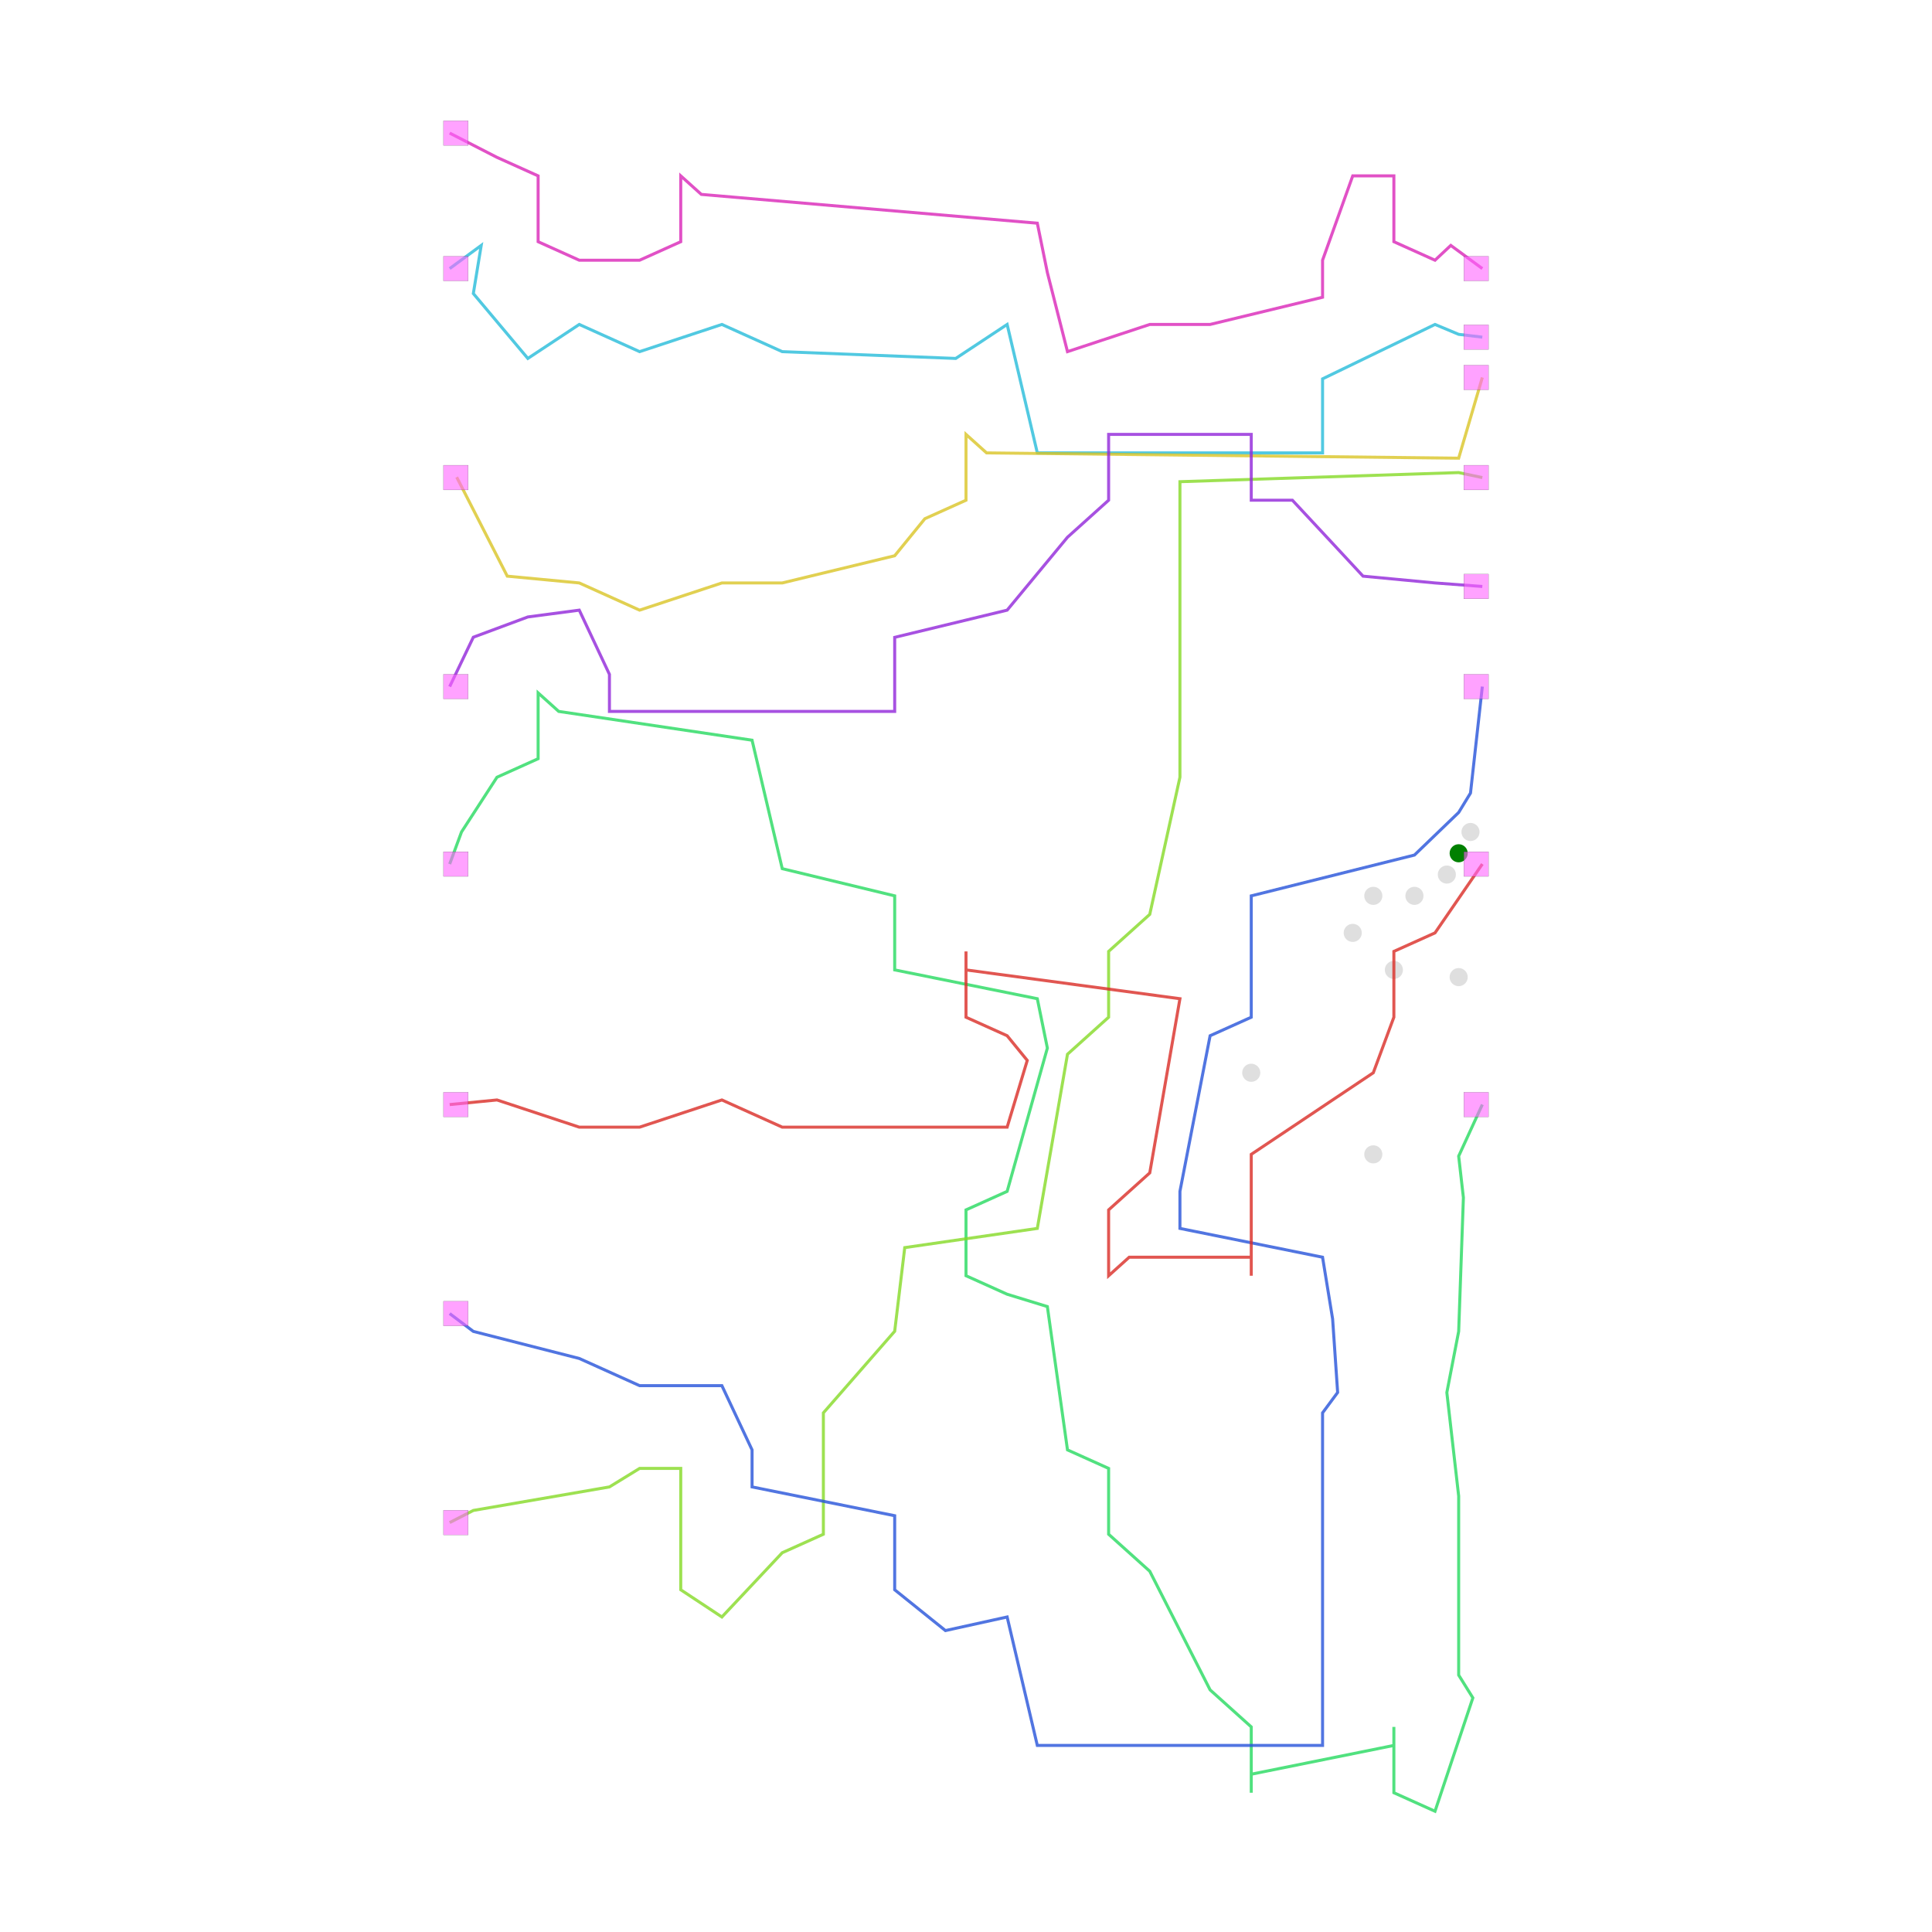
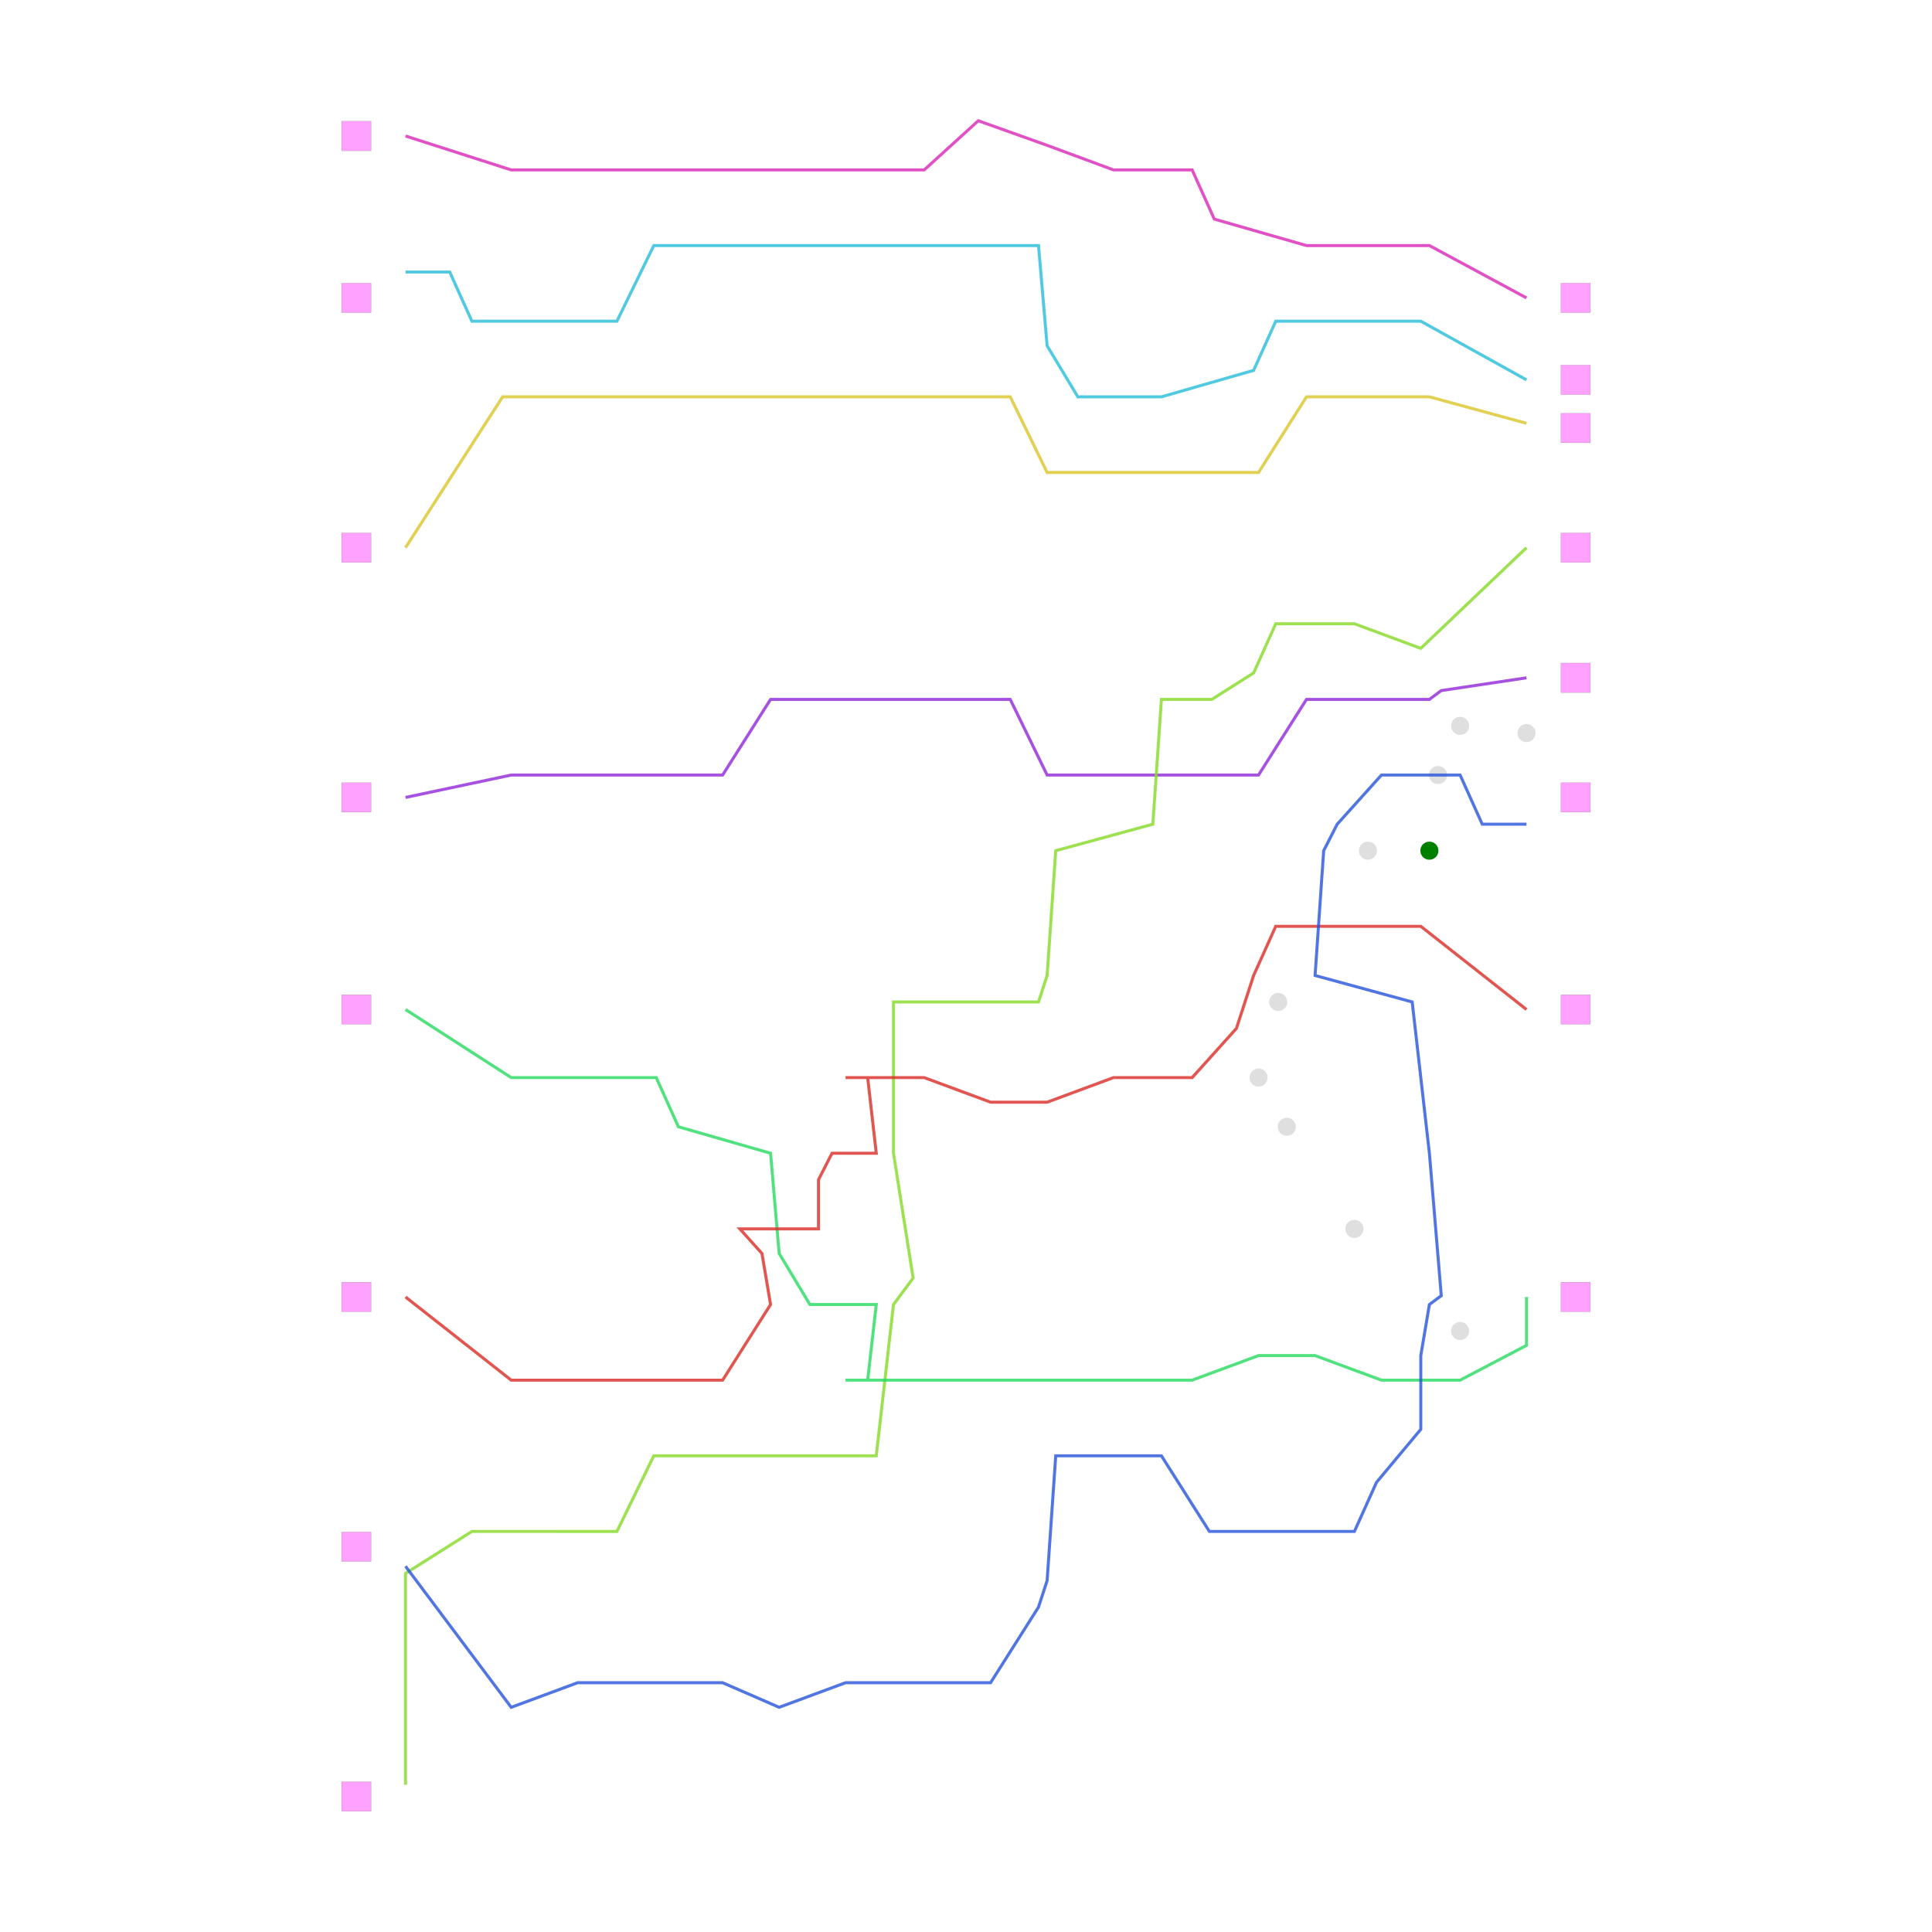
<svg xmlns="http://www.w3.org/2000/svg" width="640" height="640" viewBox="0 0 640 640">
  <rect width="100%" height="100%" fill="white" />
  <g>
-     <circle data-type="point" data-label="tp_222 g: 3.30 h: 1.00 f: 3.85" data-x="5.987501999999999" data-y="1.5924989999999997" cx="483.203" cy="282.658" r="3" fill="green" />
+     <circle data-type="point" data-label="tp_221 g: 0.83 h: 1.00 f: 1.38" data-x="4.7124975" data-y="3.0769220769230774" cx="473.505" cy="281.799" r="3" fill="green" />
  </g>
  <g>
-     <circle data-type="point" data-label="tp_221 g: 3.33 h: 1.00 f: 3.88" data-x="6.131251499999999" data-y="1.8512484999999996" cx="487.121" cy="275.605" r="3" fill="rgba(128, 128, 128, 0.25)" />
+     <circle data-type="point" data-label="jp_385 g: 0.80 h: 2.00 f: 1.90" data-x="4.799999999999999" data-y="3.8461528461538466" cx="476.355" cy="256.742" r="3" fill="rgba(128, 128, 128, 0.25)" />
  </g>
  <g>
-     <circle data-type="point" data-label="tp_223 g: 3.33 h: 1.00 f: 3.88" data-x="5.8437525" data-y="1.3337495" cx="479.285" cy="289.71" r="3" fill="rgba(128, 128, 128, 0.25)" />
+     <circle data-type="point" data-label="jp_386 g: 0.80 h: 2.00 f: 1.90" data-x="5.699999999999999" data-y="4.273077923076923" cx="505.671" cy="242.835" r="3" fill="rgba(128, 128, 128, 0.25)" />
  </g>
  <g>
-     <circle data-type="point" data-label="tp_220 g: 3.36 h: 1.00 f: 3.92" data-x="5.987499499999999" data-y="0.087499" cx="483.203" cy="323.68" r="3" fill="rgba(128, 128, 128, 0.25)" />
+     <circle data-type="point" data-label="jp_387 g: 0.80 h: 2.00 f: 1.90" data-x="5.0250015" data-y="4.346153846153847" cx="483.684" cy="240.455" r="3" fill="rgba(128, 128, 128, 0.25)" />
  </g>
  <g>
-     <circle data-type="point" data-label="jp_282 g: 3.05 h: 2.00 f: 4.16" data-x="4.949999999999999" data-y="1.075" cx="454.923" cy="296.763" r="3" fill="rgba(128, 128, 128, 0.25)" />
+     <circle data-type="point" data-label="tp_269 g: 0.83 h: 3.00 f: 2.49" data-x="4.087501" data-y="3.0769245769230773" cx="453.146" cy="281.799" r="3" fill="rgba(128, 128, 128, 0.25)" />
  </g>
  <g>
-     <circle data-type="point" data-label="jp_279 g: 3.05 h: 2.00 f: 4.16" data-x="4.699999999999999" data-y="0.625" cx="448.109" cy="309.029" r="3" fill="rgba(128, 128, 128, 0.25)" />
+     <circle data-type="point" data-label="jp_233 g: 0.66 h: 4.00 f: 2.87" data-x="5.025001" data-y="-1.8076923076923075" cx="483.684" cy="440.91" r="3" fill="rgba(128, 128, 128, 0.25)" />
  </g>
  <g>
-     <circle data-type="point" data-label="jp_280 g: 3.05 h: 2.00 f: 4.16" data-x="5.2000005" data-y="0.175" cx="461.738" cy="321.295" r="3" fill="rgba(128, 128, 128, 0.25)" />
+     <circle data-type="point" data-label="jip_55 g: 0.76 h: 4.00 f: 2.97" data-x="3.949999999999999" data-y="-0.7692307692307683" cx="448.667" cy="407.083" r="3" fill="rgba(128, 128, 128, 0.25)" />
  </g>
  <g>
-     <circle data-type="point" data-label="jp_283 g: 3.12 h: 2.00 f: 4.23" data-x="5.449999999999999" data-y="1.075" cx="468.552" cy="296.763" r="3" fill="rgba(128, 128, 128, 0.25)" />
+     <circle data-type="point" data-label="tp_212 g: 0.76 h: 4.00 f: 2.97" data-x="3.262501" data-y="0.26923126923077007" cx="426.272" cy="373.256" r="3" fill="rgba(128, 128, 128, 0.25)" />
  </g>
  <g>
-     <circle data-type="point" data-label="jp_265 g: 2.50 h: 4.00 f: 4.70" data-x="3.4666661666666667" data-y="-1.075" cx="414.492" cy="355.366" r="3" fill="rgba(128, 128, 128, 0.25)" />
+     <circle data-type="point" data-label="jp_300 g: 0.76 h: 4.00 f: 2.97" data-x="2.975" data-y="0.76923076923077" cx="416.907" cy="356.969" r="3" fill="rgba(128, 128, 128, 0.25)" />
  </g>
  <g>
-     <circle data-type="point" data-label="jp_214 g: 2.57 h: 4.00 f: 4.77" data-x="4.949999999999999" data-y="-2.0666666666666664" cx="454.923" cy="382.396" r="3" fill="rgba(128, 128, 128, 0.25)" />
+     <circle data-type="point" data-label="tp_217 g: 0.80 h: 4.00 f: 3.00" data-x="3.1750024999999997" data-y="1.5384600384615392" cx="423.422" cy="331.912" r="3" fill="rgba(128, 128, 128, 0.25)" />
  </g>
  <g>
-     <polyline data-points="-6.275002632701444,8.698333439972098 -5.891668999999999,8.979998666666667 -5.9875004999999994,8.395000000000001 -5.324997999999999,7.606251500000002 -4.699998666666666,8.019444444444446 -3.9666669999999993,7.688889222222223 -2.966667999999999,8.019445444444447 -2.2333316666666665,7.688890222222224 -0.124999,7.606249500000001 0.5000003333333333,8.019444111111113 0.8666666666666667,6.458333333333335 4.333333833333333,6.458335333333335 4.333332333333333,7.358332333333335 5.700001666666666,8.019445444444447 5.987501,7.899166166666668 6.274999817535781,7.865000106634863" data-type="line" data-label="" points="148.961,88.972 159.409,81.295 156.797,97.24 174.855,118.739 191.891,107.477 211.88,116.487 239.137,107.477 259.126,116.487 316.593,118.739 333.629,107.477 343.623,150.028 438.115,150.028 438.115,125.497 475.366,107.477 483.203,110.755 491.039,111.687" fill="none" stroke="hsla(190, 70%, 50%, 0.8)" stroke-width="1px" />
+     <polyline data-points="-5.699998999999999,6.158333333333334 -4.712498499999999,7.6923086923076935 -3.862500499999999,7.692306192307694 -3.4624974999999996,7.692306692307693 -2.2749974999999996,7.692307692307693 -1.9874999999999998,7.692307192307693 -0.9124999999999999,7.692308192307694 -0.7375025,7.692307692307693 -0.22500100000000012,7.692307692307693 0.44999749999999983,7.692306192307694 0.825,6.923076923076923 1.5,6.923076923076923 2.3,6.923076923076923 2.975,6.923076423076923 3.4625004999999995,7.692306692307693 4.5375005,7.692307692307693 4.7125015,7.692307192307693 5.700001,7.423076923076923" data-type="line" data-label="" points="134.329,181.425 166.495,131.458 194.183,131.458 207.213,131.458 245.894,131.458 255.259,131.458 290.276,131.458 295.977,131.458 312.671,131.458 334.658,131.458 346.873,156.514 368.861,156.514 394.92,156.514 416.907,156.514 432.787,131.458 467.804,131.458 473.505,131.458 505.671,140.227" fill="none" stroke="hsla(53, 70%, 50%, 0.8)" stroke-width="1px" />
  </g>
  <g>
-     <polyline data-points="-6.275000291470326,10.345000106635434 -5.699999999999999,10.05 -5.199999999999999,9.825000000000001 -5.199999999999999,9.025 -4.699999999999999,8.8000005 -3.966666666666666,8.8 -3.466666666666666,9.025 -3.466666666666666,9.825000000000001 -3.2166661666666663,9.600000000000001 0.8666676666666667,9.250001000000001 0.9888915555555555,8.650000333333335 1.2333343333333333,7.688887222222224 2.233331,8.019445111111112 2.966666,8.019444111111113 4.333332833333333,8.350001 4.333334833333333,8.799999 4.699999999999999,9.825000500000002 5.199999999999999,9.825000000000001 5.199999999999999,9.025 5.699999999999999,8.8 5.891667666666666,8.979998666666667 6.274998999999999,8.698333333333334" data-type="line" data-label="" points="148.961,44.089 164.634,52.129 178.262,58.262 178.262,80.068 191.891,86.201 211.88,86.201 225.508,80.068 225.508,58.262 232.323,64.395 343.623,73.935 346.954,90.29 353.617,116.487 380.874,107.477 400.863,107.477 438.115,98.467 438.115,86.201 448.109,58.262 461.738,58.262 461.738,80.068 475.366,86.201 480.591,81.295 491.039,88.972" fill="none" stroke="hsla(311, 70%, 50%, 0.8)" stroke-width="1px" />
+     <polyline data-points="-5.699996999999999,8.961537461538464 -5.2499984999999985,8.961538461538463 -5.024999999999999,8.461538461538463 -4.225,8.461538461538463 -3.5499999999999994,8.461538461538463 -3.175,9.230768230769232 -2.2749999999999995,9.230768230769232 -1.9874999999999998,9.230769230769232 -1.8124989999999999,9.230768730769231 -0.7375025,9.230769730769232 -0.4500015000000001,9.230769230769232 0.7374984999999998,9.230770230769231 0.8249999999999997,8.211537961538463 1.1374999999999997,7.692308192307694 1.8124984999999998,7.692309192307693 1.9874994999999998,7.6923086923076935 2.9249999999999994,7.9615384615384635 3.1499999999999995,8.461538461538463 3.949999999999999,8.461538461538463 4.625,8.461537961538465 5.700000095277686,7.864998976378148" data-type="line" data-label="" points="134.329,90.114 148.987,90.114 156.316,106.401 182.375,106.401 204.363,106.401 216.578,81.344 245.894,81.344 255.259,81.344 260.96,81.344 295.977,81.344 305.342,81.344 344.023,81.344 346.873,114.544 357.053,131.458 379.04,131.457 384.741,131.458 415.279,122.688 422.608,106.401 448.667,106.401 470.654,106.401 505.671,125.832" fill="none" stroke="hsla(190, 70%, 50%, 0.8)" stroke-width="1px" />
  </g>
  <g>
-     <polyline data-points="-6.18970371314777,6.16361152348917 -5.574997999999999,4.960415166666667 -4.699998666666666,4.877777444444446 -3.9666669999999993,4.5472205555555565 -2.966667999999999,4.877778444444446 -2.2333329999999996,4.877777444444446 -0.8666661666666664,5.208334333333335 -0.5,5.658333333333335 0,5.883333333333335 0,6.683333333333335 0.24999949999999999,6.458333333333335 5.987501999999999,6.394166166666668 6.275000514218575,7.375000106635853" data-type="line" data-label="" points="151.286,158.062 168.041,190.858 191.891,193.11 211.88,202.12 239.137,193.11 259.126,193.11 296.377,184.1 306.371,171.834 320,165.701 320,143.896 326.814,150.028 483.203,151.777 491.039,125.043" fill="none" stroke="hsla(53, 70%, 50%, 0.8)" stroke-width="1px" />
+     <polyline data-points="-5.700001582230055,3.61833369244822 -4.625,3.8461538461538467 -3.9499999999999993,3.8461538461538467 -3.1499999999999995,3.8461538461538467 -2.4749999999999996,3.8461533461538466 -1.9874985,4.615383615384616 -1.1375004999999998,4.6153861153846165 -0.7374974999999999,4.615384115384616 0.45000249999999986,4.6153851153846155 0.825,3.8461538461538467 1.5,3.8461538461538467 2.3,3.8461538461538467 2.975,3.8461538461538467 3.4624984999999993,4.615385615384616 4.5374985,4.615384115384616 4.7124995,4.615383615384616 4.833333666666666,4.705128538461539 5.6999997505890425,4.83500076771731" data-type="line" data-label="" points="134.329,264.163 169.346,256.742 191.333,256.742 217.392,256.742 239.38,256.742 255.259,231.685 282.947,231.685 295.977,231.685 334.658,231.685 346.873,256.742 368.861,256.742 394.92,256.742 416.907,256.742 432.787,231.685 467.804,231.685 473.505,231.685 477.441,228.762 505.671,224.531" fill="none" stroke="hsla(276, 70%, 50%, 0.8)" stroke-width="1px" />
  </g>
  <g>
-     <polyline data-points="-6.274998921803203,1.4616667733001547 -6.131248749999999,1.8512514999999994 -5.699999999999999,2.5166666666666675 -5.199999999999999,2.7416666666666676 -5.199999999999999,3.5416666666666674 -4.950001499999999,3.3166666666666673 -2.5999994999999996,2.9666666666666677 -2.2333316666666665,1.4055562222222224 -0.8666666666666665,1.0749994999999999 -0.8666651666666665,0.175 0.8666676666666667,-0.175 0.9888915555555555,-0.7750006666666667 0.5,-2.5166666666666666 0,-2.7416666666666667 0,-3.5416666666666665 0.5,-3.7666661666666665 0.9888915555555555,-3.9166676666666667 1.2333333333333334,-5.658332333333333 1.7333333333333334,-5.883333333333333 1.7333333333333334,-6.683333333333334 2.2333333333333334,-7.133333833333333 2.966666666666667,-8.5750015 3.466666666666667,-9.025 3.466666666666667,-9.825000000000001 3.466667166666667,-9.600000000000001 5.2000005,-9.25 5.199999999999999,-9.025 5.199999999999999,-9.825000000000001 5.699999999999999,-10.05 6.1600019999999995,-8.672001400000001 5.9875025,-8.395001500000001 5.9875004999999994,-6.394166666666667 5.9875004999999994,-6.219165666666667 5.8437529999999995,-4.961249 5.987501999999999,-4.218333333333334 6.0450007999999995,-2.5926666666666662 5.9875015,-2.088334333333333 6.274999078198463,-1.4616665600328558" data-type="line" data-label="" points="148.961,286.224 152.879,275.605 164.634,257.467 178.262,251.334 178.262,229.529 185.077,235.662 249.131,245.202 259.126,287.753 296.377,296.763 296.377,321.295 343.623,330.835 346.954,347.189 333.629,394.662 320,400.795 320,422.601 333.629,428.734 346.954,432.822 353.617,480.295 367.246,486.428 367.246,508.234 380.875,520.5 400.863,559.796 414.492,572.061 414.492,593.867 414.492,587.734 461.738,578.194 461.738,572.061 461.738,593.867 475.366,600 487.905,562.44 483.203,554.889 483.203,500.352 483.203,495.582 479.285,461.295 483.203,441.045 484.77,396.734 483.203,382.987 491.039,365.906" fill="none" stroke="hsla(139, 70%, 50%, 0.8)" stroke-width="1px" />
+     <polyline data-points="-5.7,-6.4230779230769235 -5.699999999999999,-4.273077423076923 -5.024999999999999,-3.846153846153846 -4.225,-3.846153846153846 -3.5499999999999994,-3.846154346153846 -3.1750009999999995,-3.0769235769230763 -1.9874975,-3.076922576923077 -1.8125,-3.0769230769230766 -0.9124999999999999,-3.0769230769230766 -0.7375014999999999,-1.5384605384615377 -0.5375020000000001,-1.2692302692307682 -0.7375014999999999,-9.999999991405772e-7 -0.7374995,1.538460538461539 0.4500004999999998,1.5384615384615392 0.7375014999999998,1.5384610384615391 0.8250009999999997,1.8076913076923082 0.912499,3.076922576923078 1.9000019999999997,3.3461543461538463 1.9874975,4.6153851153846155 2.4999989999999994,4.6153851153846155 2.9249989999999992,4.884615384615385 3.1499999999999995,5.384615384615385 3.949999999999999,5.384615384615385 4.625,5.1346148846153845 5.700001782479847,6.158334101047525" data-type="line" data-label="" points="134.329,591.251 134.329,521.217 156.316,507.31 182.375,507.31 204.363,507.311 216.578,482.254 255.259,482.254 260.96,482.254 290.276,482.254 295.977,432.14 302.491,423.37 295.977,382.026 295.977,331.912 334.658,331.912 344.023,331.912 346.874,323.143 349.724,281.799 381.891,273.029 384.741,231.685 401.435,231.685 415.279,222.915 422.608,206.628 448.667,206.628 470.654,214.772 505.671,181.425" fill="none" stroke="hsla(88, 70%, 50%, 0.8)" stroke-width="1px" />
  </g>
  <g>
-     <polyline data-points="-6.275002598738938,-6.541666808851957 -5.9875025,-6.394168666666667 -4.333335833333333,-6.1083343333333335 -3.966666666666666,-5.883332833333333 -3.466666666666666,-5.883333333333333 -3.466666666666666,-6.683333333333334 -3.466667666666666,-7.358333333333333 -2.966667999999999,-7.688887888888889 -2.233333333333333,-6.908332333333333 -1.733333333333333,-6.683333333333334 -1.733333333333333,-5.883333333333333 -1.733331833333333,-5.208333333333333 -0.8666661666666664,-4.216666666666667 -0.7444461111111109,-3.2000019999999996 0.8666666666666667,-2.966667666666667 1.2333333333333334,-0.85 1.7333333333333334,-0.4 1.7333333333333334,0.4 2.2333333333333334,0.8499995 2.5999995,2.5166656666666674 2.6000005,3.766666166666668 2.5999995,6.108333333333335 5.987501999999999,6.219167666666669 6.275001674563241,6.158333191149996" data-type="line" data-label="" points="148.961,504.373 156.797,500.352 201.885,492.561 211.88,486.428 225.508,486.428 225.508,508.234 225.508,526.633 239.137,535.643 259.125,514.367 272.754,508.234 272.754,486.428 272.754,468.03 296.377,440.999 299.708,413.288 343.623,406.928 353.617,349.233 367.246,336.968 367.246,315.162 380.875,302.896 390.869,257.467 390.869,223.396 390.869,159.568 483.203,156.547 491.039,158.206" fill="none" stroke="hsla(88, 70%, 50%, 0.8)" stroke-width="1px" />
+     <polyline data-points="-5.699999697750344,10.345000974999321 -4.625,9.999998999999999 -3.9499999999999993,10 -3.1499999999999995,10 -2.4749999999999996,10 -1.9,10 -1.225,10 -0.42499999999999993,10 0.12499850000000023,10.5 0.825,10.249999500000001 1.5,10 2.3,10 2.525,9.5 3.4625004999999995,9.230768730769231 3.6375014999999995,9.230768230769232 4.537501499999999,9.230768230769232 4.7125015,9.230769230769232 5.699999813638604,8.698334696967727" data-type="line" data-label="" points="134.329,45.049 169.346,56.287 191.333,56.287 217.392,56.287 239.38,56.287 258.11,56.287 280.097,56.287 306.156,56.287 324.072,40 346.873,48.143 368.861,56.287 394.92,56.287 402.249,72.574 432.787,81.344 438.488,81.344 467.804,81.344 473.505,81.344 505.671,98.687" fill="none" stroke="hsla(311, 70%, 50%, 0.8)" stroke-width="1px" />
  </g>
  <g>
-     <polyline data-points="-6.275000859401043,3.6183331911513403 -5.9875015,4.218333333333334 -5.324997999999999,4.464582833333335 -4.700000333333333,4.547222555555557 -4.333333833333333,3.766667166666667 -4.333335833333333,3.3166666666666673 -0.8666651666666665,3.316668666666667 -0.8666666666666665,4.2166656666666675 0.49999866666666665,4.547222222222223 1.2333333333333334,5.433333833333335 1.7333333333333334,5.883333333333335 1.7333333333333334,6.683333333333335 2.2333333333333334,6.683333833333335 2.966666666666667,6.683332833333335 3.466666666666667,6.683333333333335 3.466666666666667,5.883333333333335 3.966666666666667,5.883332333333335 4.455556555555555,5.358332000000002 4.824999999999999,4.960416166666668 5.700001666666666,4.877778444444446 6.274999165873268,4.834999857821418" data-type="line" data-label="" points="148.961,227.439 156.797,211.085 174.855,204.373 191.891,202.12 201.885,223.396 201.885,235.662 296.377,235.662 296.377,211.13 333.629,202.12 353.617,177.967 367.246,165.701 367.246,143.896 380.875,143.896 400.863,143.896 414.492,143.896 414.492,165.701 428.12,165.701 441.446,180.011 451.516,190.857 475.366,193.11 491.039,194.276" fill="none" stroke="hsla(276, 70%, 50%, 0.8)" stroke-width="1px" />
+     <polyline data-points="-5.69999776567663,1.4616655602781319 -4.625,0.76923076923077 -3.9499999999999993,0.76923076923077 -3.1499999999999995,0.76923076923077 -2.9249999999999994,0.26923076923077005 -1.9875025,0.000001000000000861423 -1.900001,-1.0192312692307683 -1.5875009999999998,-1.5384610384615378 -0.9125024999999999,-1.538460038461538 -1,-2.3076923076923075 -1.225,-2.3076923076923075 -0.42499999999999993,-2.3076923076923075 0.25,-2.3076928076923076 0.825,-2.3076933076923076 1.5,-2.3076923076923075 2.3,-2.3076923076923075 2.975,-2.0576933076923076 3.5499999999999994,-2.0576938076923073 4.225,-2.3076923076923075 5.025,-2.3076923076923075 5.699999999999999,-1.9538461538461536 5.700001042913333,-1.461668049644036" data-type="line" data-label="" points="134.329,334.414 169.346,356.969 191.333,356.969 217.392,356.969 224.721,373.256 255.259,382.026 258.11,415.227 268.289,432.14 290.276,432.14 287.426,457.197 280.097,457.197 306.156,457.197 328.143,457.197 346.873,457.197 368.861,457.197 394.92,457.197 416.907,449.053 435.637,449.053 457.625,457.197 483.684,457.197 505.671,445.671 505.671,429.638" fill="none" stroke="hsla(139, 70%, 50%, 0.8)" stroke-width="1px" />
  </g>
  <g>
-     <polyline data-points="-6.274999689572033,-4.001666560032086 -5.987499,-4.218332833333333 -4.699998666666666,-4.547223555555556 -3.9666669999999993,-4.877777111111111 -2.9666673333333327,-4.877777444444444 -2.5999984999999994,-5.658332833333333 -2.6000004999999993,-6.108333333333333 -0.8666676666666665,-6.458333333333333 -0.8666661666666664,-7.358335333333334 -0.249999,-7.854167666666667 0.5000003333333333,-7.688889222222223 0.8666666666666667,-9.25 4.333333833333333,-9.249998 4.333332333333333,-8.350001000000002 4.333332833333333,-7.358332333333333 4.333334833333333,-6.908334333333333 4.333332333333333,-5.208332333333333 4.516664166666666,-4.960415666666666 4.455556555555555,-4.066667333333333 4.333334833333334,-3.3166666666666664 2.5999985,-2.966666666666667 2.6000005,-2.516666166666667 2.966666666666667,-0.625 3.466666666666667,-0.4 3.466666666666667,0.4 3.466667666666667,1.075 5.4500005,1.5708318333333338 5.987501,2.0883313333333335 6.13125125,2.3241649166666667 6.274998855451306,3.618333439966574" data-type="line" data-label="" points="148.961,435.139 156.797,441.045 191.891,450.01 211.88,459.019 239.137,459.019 249.131,480.295 249.131,492.561 296.377,502.101 296.377,526.633 313.186,540.148 333.629,535.643 343.623,578.194 438.115,578.194 438.115,553.663 438.115,526.633 438.115,514.367 438.115,468.03 443.112,461.272 441.446,436.911 438.115,416.468 390.869,406.928 390.869,394.662 400.863,343.101 414.492,336.968 414.492,315.162 414.492,296.763 468.552,283.248 483.203,269.143 487.121,262.714 491.039,227.439" fill="none" stroke="hsla(225, 70%, 50%, 0.8)" stroke-width="1px" />
+     <polyline data-points="-5.699998536727593,-1.4616654629623371 -4.625,-2.3076923076923075 -3.9499999999999993,-2.3076923076923075 -3.1499999999999995,-2.3076923076923075 -2.4749999999999996,-2.3076923076923075 -1.9875025,-1.5384610384615378 -2.075,-1.0192317692307682 -2.3,-0.7692307692307683 -1.5,-0.7692307692307683 -1.4999984999999998,-0.2692307692307683 -1.362498,0.0000015000000008758008 -0.9125014999999999,-0.0000019999999991138218 -1,0.7692302692307701 -1.225,0.76923076923077 -0.42499999999999993,0.76923076923077 0.25,0.51923126923077 0.825,0.51923076923077 1.5,0.76923076923077 2.3,0.76923076923077 2.7499995,1.26923076923077 2.9250009999999995,1.8076923076923084 3.1499999999999995,2.3076923076923084 3.949999999999999,2.3076923076923084 4.625,2.3076923076923084 5.69999792656073,1.461669074086955" data-type="line" data-label="" points="134.329,429.638 169.346,457.197 191.333,457.197 217.392,457.197 239.38,457.197 255.259,432.14 252.409,415.227 245.08,407.083 271.139,407.083 271.139,390.796 275.618,382.026 290.276,382.026 287.426,356.969 280.097,356.969 306.156,356.969 328.143,365.113 346.873,365.113 368.861,356.969 394.92,356.969 409.578,340.682 415.279,323.143 422.608,306.856 448.667,306.856 470.654,306.856 505.671,334.414" fill="none" stroke="hsla(2, 70%, 50%, 0.8)" stroke-width="1px" />
  </g>
  <g>
-     <polyline data-points="-6.274998229067077,-1.4616668088433364 -5.699998999999999,-1.4055568888888887 -4.700000333333333,-1.7361097777777776 -3.9666669999999993,-1.7361117777777777 -2.966667999999999,-1.4055555555555554 -2.2333316666666665,-1.7361107777777778 0.49999866666666665,-1.7361117777777775 0.7444467777777778,-0.9250013333333333 0.5,-0.6250005000000001 0,-0.4 0,0.4 9.999999999732445e-7,0.175 2.5999995,-0.174999 2.2333333333333334,-2.2916671666666666 1.7333333333333334,-2.7416666666666667 1.7333333333333334,-3.5416666666666665 1.9833333333333334,-3.3166666666666664 3.466667166666667,-3.3166666666666664 3.466666666666667,-3.5416666666666665 3.466666666666667,-2.7416666666666667 3.466667666666667,-2.0666666666666664 4.9499984999999995,-1.075 5.199999999999999,-0.4 5.199999999999999,0.4 5.699999999999999,0.625 6.2749997709350085,1.461666524486938" data-type="line" data-label="" points="148.961,365.906 164.634,364.376 191.891,373.386 211.88,373.386 239.137,364.376 259.126,373.386 333.629,373.386 340.292,351.278 333.629,343.101 320,336.968 320,315.162 320,321.295 390.869,330.835 380.875,388.529 367.246,400.795 367.246,422.601 374.06,416.468 414.492,416.468 414.492,422.601 414.492,400.795 414.492,382.396 454.923,355.366 461.738,336.968 461.738,315.162 475.366,309.029 491.039,286.224" fill="none" stroke="hsla(2, 70%, 50%, 0.8)" stroke-width="1px" />
+     <polyline data-points="-5.7,-4.200000999999999 -4.625,-5.634614384615384 -3.9499999999999993,-5.384615384615384 -3.1499999999999995,-5.384615384615384 -2.4749999999999996,-5.384615384615384 -1.9,-5.634615884615384 -1.225,-5.384615384615384 -0.42499999999999993,-5.384615384615384 0.25,-5.384615384615384 0.7374974999999999,-4.615383615384615 0.8249969999999998,-4.346153346153846 0.9124984999999999,-3.0769220769230765 1.9874984999999996,-3.0769235769230763 2.474999999999999,-3.8461528461538457 3.1499999999999995,-3.846153846153846 3.949999999999999,-3.846153846153846 4.175001,-3.346153846153846 4.625,-2.807691807692308 4.6250005000000005,-2.0576928076923076 4.712502499999999,-1.5384610384615378 4.833334333333333,-1.4487186153846145 4.712502499999999,0.000001000000000861423 4.5375,1.5384630384615392 3.550003,1.8076923076923084 3.637501,3.076923576923077 3.7750014999999997,3.3461538461538467 4.225,3.8461538461538467 5.025,3.8461538461538467 5.249998999999999,3.3461538461538467 5.699997999999999,3.346154846153847" data-type="line" data-label="" points="134.329,518.837 169.346,565.568 191.333,557.424 217.392,557.424 239.38,557.424 258.11,565.568 280.097,557.424 306.156,557.424 328.143,557.424 344.023,532.367 346.873,523.597 349.724,482.254 384.741,482.254 400.62,507.31 422.608,507.31 448.667,507.31 455.996,491.024 470.654,473.484 470.654,449.053 473.505,432.14 477.441,429.217 473.505,382.026 467.804,331.912 435.638,323.143 438.488,281.799 442.967,273.029 457.625,256.742 483.684,256.742 491.013,273.029 505.671,273.029" fill="none" stroke="hsla(225, 70%, 50%, 0.8)" stroke-width="1px" />
  </g>
  <g>
-     <rect data-type="rect" data-label="" data-x="-6.199999999999999" data-y="6.158333333333334" x="146.917" y="154.117" width="8.177" height="8.177" fill="rgba(255, 100, 255, 0.6)" stroke="black" stroke-width="0.037" />
+     <rect data-type="rect" data-label="" data-x="-6.199999999999999" data-y="6.158333333333334" x="113.156" y="176.539" width="9.772" height="9.772" fill="rgba(255, 100, 255, 0.6)" stroke="black" stroke-width="0.031" />
  </g>
  <g>
-     <rect data-type="rect" data-label="" data-x="6.199999999999999" data-y="7.375" x="484.906" y="120.954" width="8.177" height="8.177" fill="rgba(255, 100, 255, 0.6)" stroke="black" stroke-width="0.037" />
+     <rect data-type="rect" data-label="" data-x="6.199999999999999" data-y="7.375" x="517.072" y="136.907" width="9.772" height="9.772" fill="rgba(255, 100, 255, 0.6)" stroke="black" stroke-width="0.031" />
  </g>
  <g>
-     <rect data-type="rect" data-label="" data-x="-6.199999999999999" data-y="10.344999999999999" x="146.917" y="40" width="8.177" height="8.177" fill="rgba(255, 100, 255, 0.6)" stroke="black" stroke-width="0.037" />
+     <rect data-type="rect" data-label="" data-x="-6.199999999999999" data-y="10.344999999999999" x="113.156" y="40.163" width="9.772" height="9.772" fill="rgba(255, 100, 255, 0.6)" stroke="black" stroke-width="0.031" />
  </g>
  <g>
-     <rect data-type="rect" data-label="" data-x="6.199999999999999" data-y="8.698333333333334" x="484.906" y="84.884" width="8.177" height="8.177" fill="rgba(255, 100, 255, 0.6)" stroke="black" stroke-width="0.037" />
+     <rect data-type="rect" data-label="" data-x="6.199999999999999" data-y="8.698333333333334" x="517.072" y="93.801" width="9.772" height="9.772" fill="rgba(255, 100, 255, 0.6)" stroke="black" stroke-width="0.031" />
  </g>
  <g>
-     <rect data-type="rect" data-label="" data-x="-6.199999999999999" data-y="1.461666666666667" x="146.917" y="282.135" width="8.177" height="8.177" fill="rgba(255, 100, 255, 0.6)" stroke="black" stroke-width="0.037" />
+     <rect data-type="rect" data-label="" data-x="-6.199999999999999" data-y="1.461666666666667" x="113.156" y="329.528" width="9.772" height="9.772" fill="rgba(255, 100, 255, 0.6)" stroke="black" stroke-width="0.031" />
  </g>
  <g>
-     <rect data-type="rect" data-label="" data-x="6.199999999999999" data-y="-1.461666666666667" x="484.906" y="361.817" width="8.177" height="8.177" fill="rgba(255, 100, 255, 0.6)" stroke="black" stroke-width="0.037" />
+     <rect data-type="rect" data-label="" data-x="6.199999999999999" data-y="-1.461666666666667" x="517.072" y="424.752" width="9.772" height="9.772" fill="rgba(255, 100, 255, 0.6)" stroke="black" stroke-width="0.031" />
  </g>
  <g>
-     <rect data-type="rect" data-label="" data-x="-6.199999999999999" data-y="-4.001666666666665" x="146.917" y="431.051" width="8.177" height="8.177" fill="rgba(255, 100, 255, 0.6)" stroke="black" stroke-width="0.037" />
+     <rect data-type="rect" data-label="" data-x="-6.199999999999999" data-y="-4.001666666666665" x="113.156" y="507.49" width="9.772" height="9.772" fill="rgba(255, 100, 255, 0.6)" stroke="black" stroke-width="0.031" />
  </g>
  <g>
-     <rect data-type="rect" data-label="" data-x="6.199999999999999" data-y="3.6183333333333323" x="484.906" y="223.35" width="8.177" height="8.177" fill="rgba(255, 100, 255, 0.6)" stroke="black" stroke-width="0.037" />
+     <rect data-type="rect" data-label="" data-x="6.199999999999999" data-y="3.6183333333333323" x="517.072" y="259.277" width="9.772" height="9.772" fill="rgba(255, 100, 255, 0.6)" stroke="black" stroke-width="0.031" />
  </g>
  <g>
-     <rect data-type="rect" data-label="" data-x="-6.199999999999999" data-y="8.698333333333334" x="146.917" y="84.884" width="8.177" height="8.177" fill="rgba(255, 100, 255, 0.6)" stroke="black" stroke-width="0.037" />
+     <rect data-type="rect" data-label="" data-x="-6.199999999999999" data-y="8.698333333333334" x="113.156" y="93.801" width="9.772" height="9.772" fill="rgba(255, 100, 255, 0.6)" stroke="black" stroke-width="0.031" />
  </g>
  <g>
-     <rect data-type="rect" data-label="" data-x="6.199999999999999" data-y="7.865" x="484.906" y="107.598" width="8.177" height="8.177" fill="rgba(255, 100, 255, 0.6)" stroke="black" stroke-width="0.037" />
+     <rect data-type="rect" data-label="" data-x="6.199999999999999" data-y="7.865" x="517.072" y="120.946" width="9.772" height="9.772" fill="rgba(255, 100, 255, 0.6)" stroke="black" stroke-width="0.031" />
  </g>
  <g>
-     <rect data-type="rect" data-label="" data-x="-6.199999999999999" data-y="3.618333333333334" x="146.917" y="223.35" width="8.177" height="8.177" fill="rgba(255, 100, 255, 0.6)" stroke="black" stroke-width="0.037" />
+     <rect data-type="rect" data-label="" data-x="-6.199999999999999" data-y="3.618333333333334" x="113.156" y="259.277" width="9.772" height="9.772" fill="rgba(255, 100, 255, 0.6)" stroke="black" stroke-width="0.031" />
  </g>
  <g>
-     <rect data-type="rect" data-label="" data-x="6.199999999999999" data-y="4.834999999999999" x="484.906" y="190.187" width="8.177" height="8.177" fill="rgba(255, 100, 255, 0.6)" stroke="black" stroke-width="0.037" />
+     <rect data-type="rect" data-label="" data-x="6.199999999999999" data-y="4.834999999999999" x="517.072" y="219.645" width="9.772" height="9.772" fill="rgba(255, 100, 255, 0.6)" stroke="black" stroke-width="0.031" />
  </g>
  <g>
-     <rect data-type="rect" data-label="" data-x="-6.199999999999999" data-y="-1.461666666666666" x="146.917" y="361.817" width="8.177" height="8.177" fill="rgba(255, 100, 255, 0.6)" stroke="black" stroke-width="0.037" />
+     <rect data-type="rect" data-label="" data-x="-6.199999999999999" data-y="-1.461666666666666" x="113.156" y="424.752" width="9.772" height="9.772" fill="rgba(255, 100, 255, 0.6)" stroke="black" stroke-width="0.031" />
  </g>
  <g>
-     <rect data-type="rect" data-label="" data-x="6.199999999999999" data-y="1.461666666666666" x="484.906" y="282.135" width="8.177" height="8.177" fill="rgba(255, 100, 255, 0.6)" stroke="black" stroke-width="0.037" />
+     <rect data-type="rect" data-label="" data-x="6.199999999999999" data-y="1.461666666666666" x="517.072" y="329.528" width="9.772" height="9.772" fill="rgba(255, 100, 255, 0.6)" stroke="black" stroke-width="0.031" />
  </g>
  <g>
-     <rect data-type="rect" data-label="" data-x="-6.199999999999999" data-y="-6.541666666666666" x="146.917" y="500.284" width="8.177" height="8.177" fill="rgba(255, 100, 255, 0.6)" stroke="black" stroke-width="0.037" />
+     <rect data-type="rect" data-label="" data-x="-6.199999999999999" data-y="-6.541666666666666" x="113.156" y="590.228" width="9.772" height="9.772" fill="rgba(255, 100, 255, 0.6)" stroke="black" stroke-width="0.031" />
  </g>
  <g>
-     <rect data-type="rect" data-label="" data-x="6.199999999999999" data-y="6.158333333333333" x="484.906" y="154.117" width="8.177" height="8.177" fill="rgba(255, 100, 255, 0.6)" stroke="black" stroke-width="0.037" />
+     <rect data-type="rect" data-label="" data-x="6.199999999999999" data-y="6.158333333333333" x="517.072" y="176.539" width="9.772" height="9.772" fill="rgba(255, 100, 255, 0.6)" stroke="black" stroke-width="0.031" />
  </g>
  <g id="crosshair" style="display: none">
    <line id="crosshair-h" y1="0" y2="640" stroke="#666" stroke-width="0.5" />
    <line id="crosshair-v" x1="0" x2="640" stroke="#666" stroke-width="0.5" />
    <text id="coordinates" font-family="monospace" font-size="12" fill="#666" />
  </g>
</svg>
